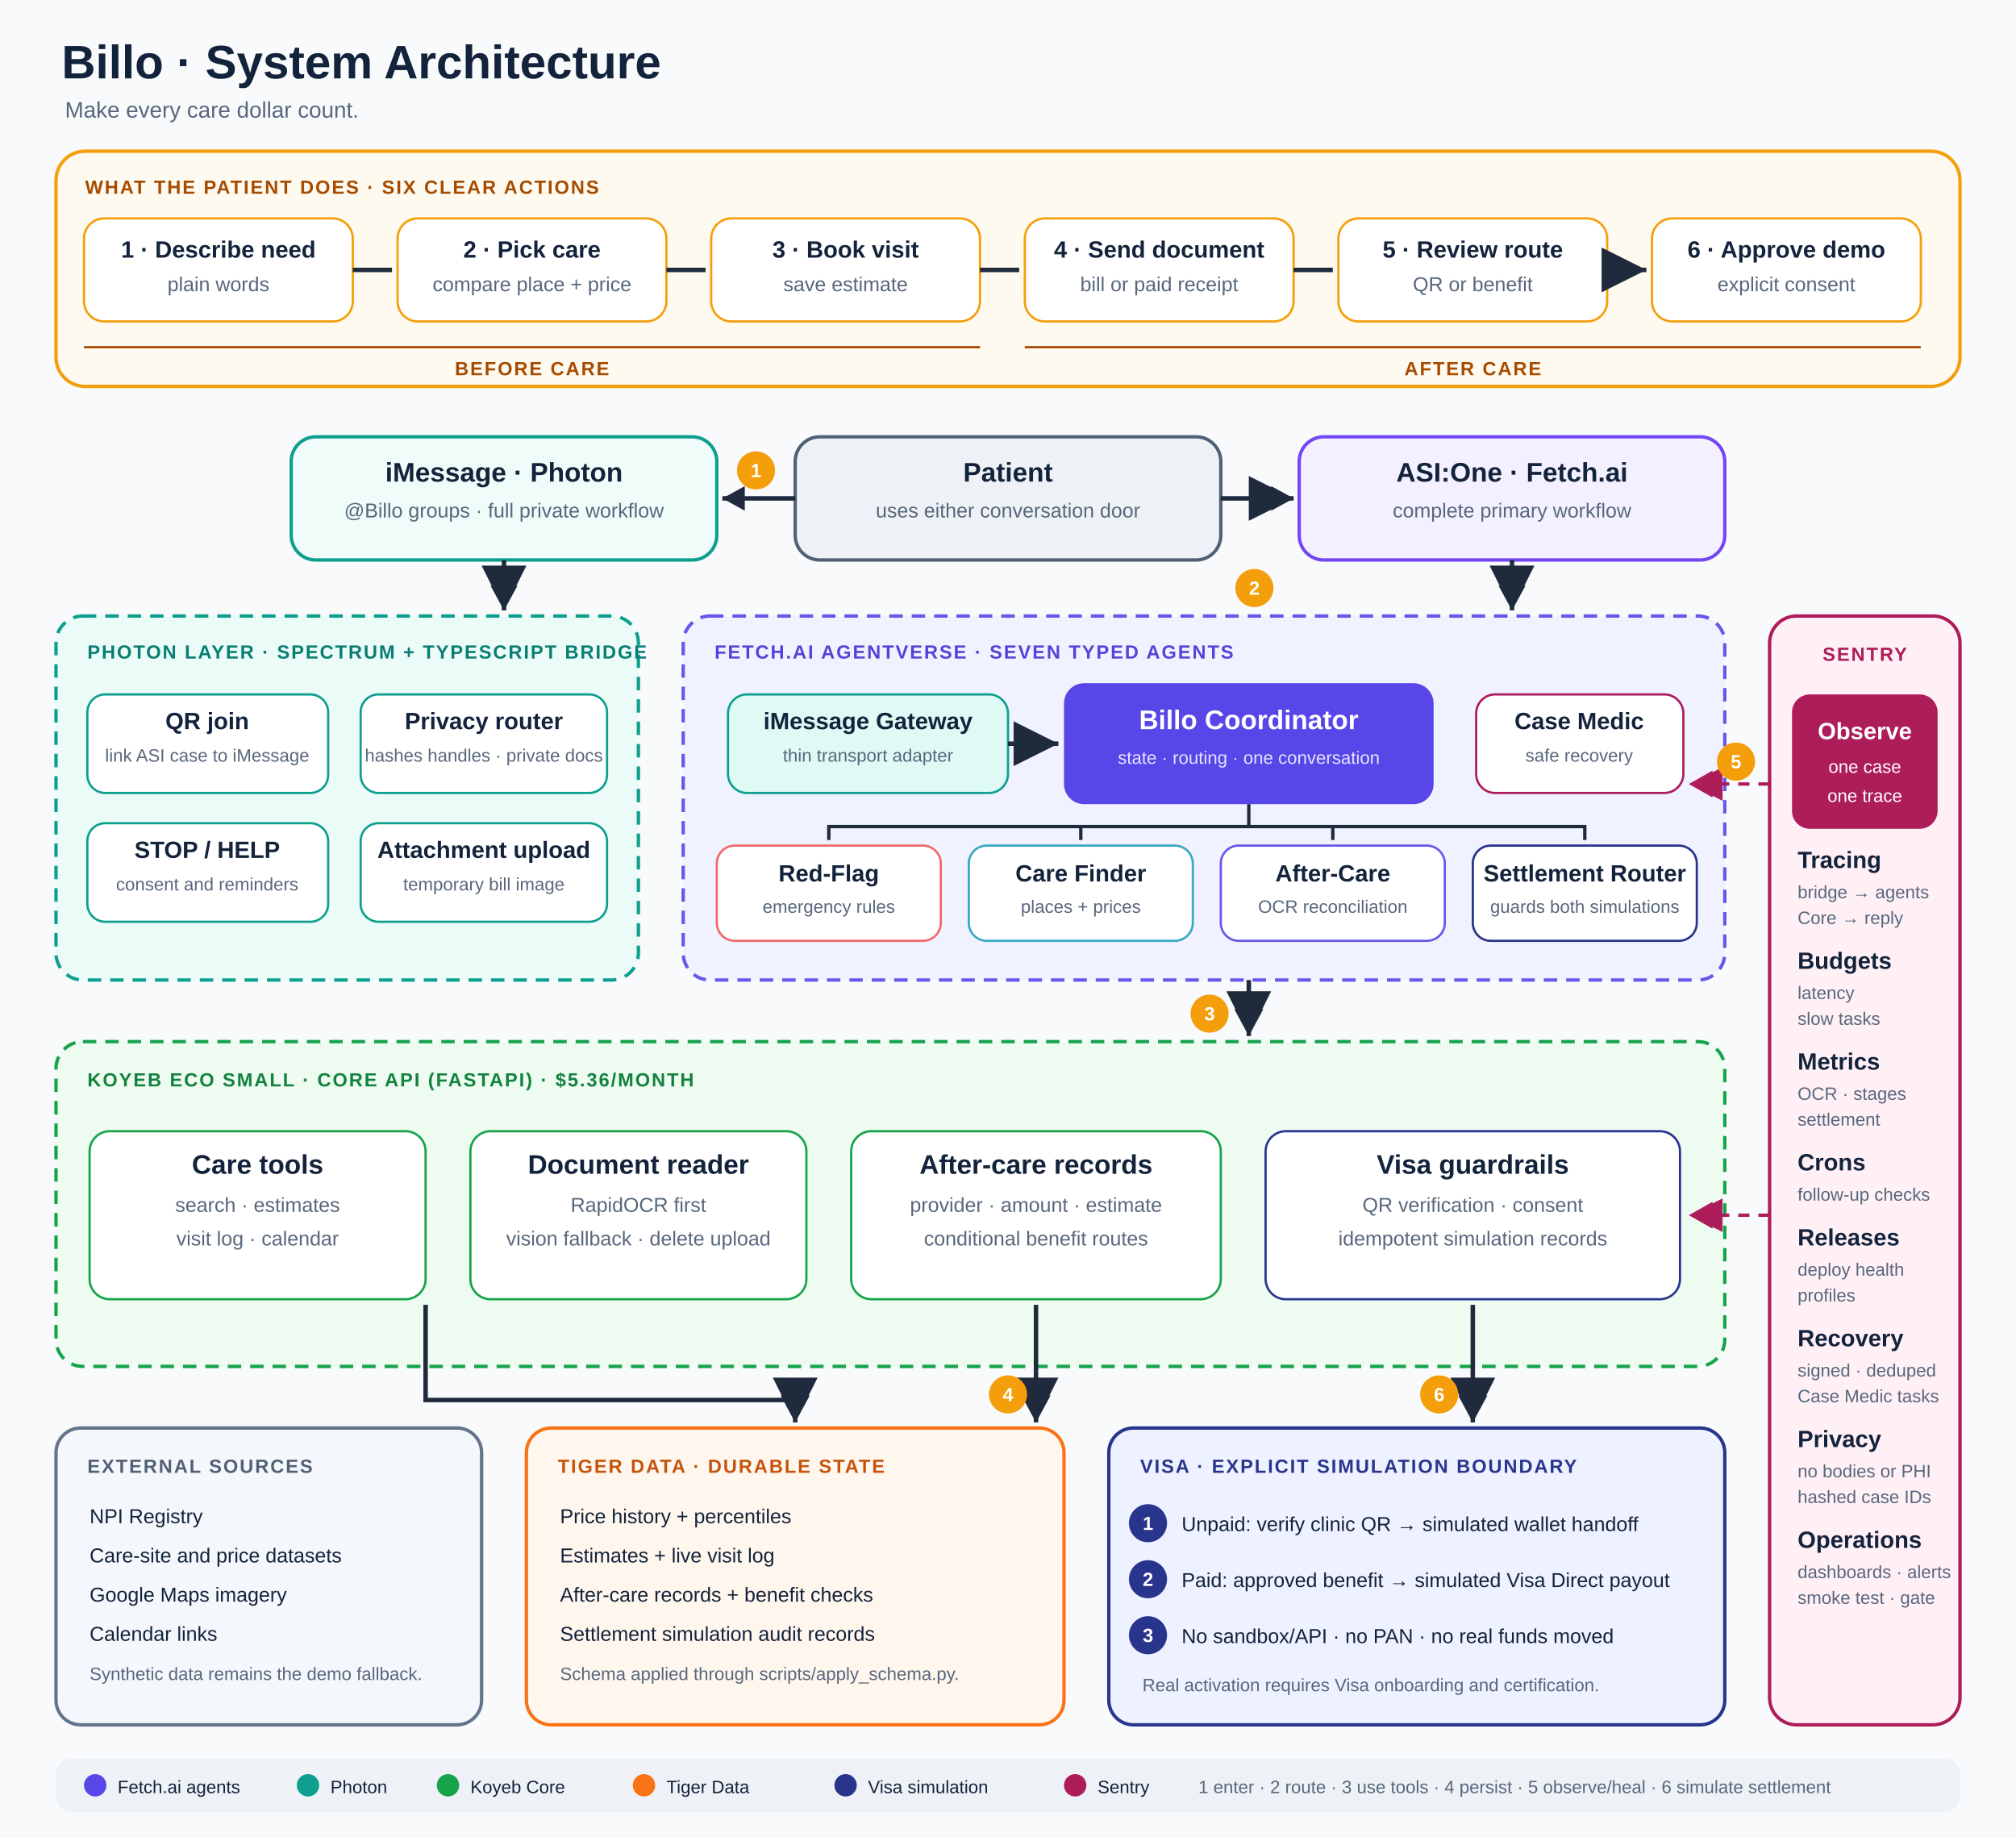
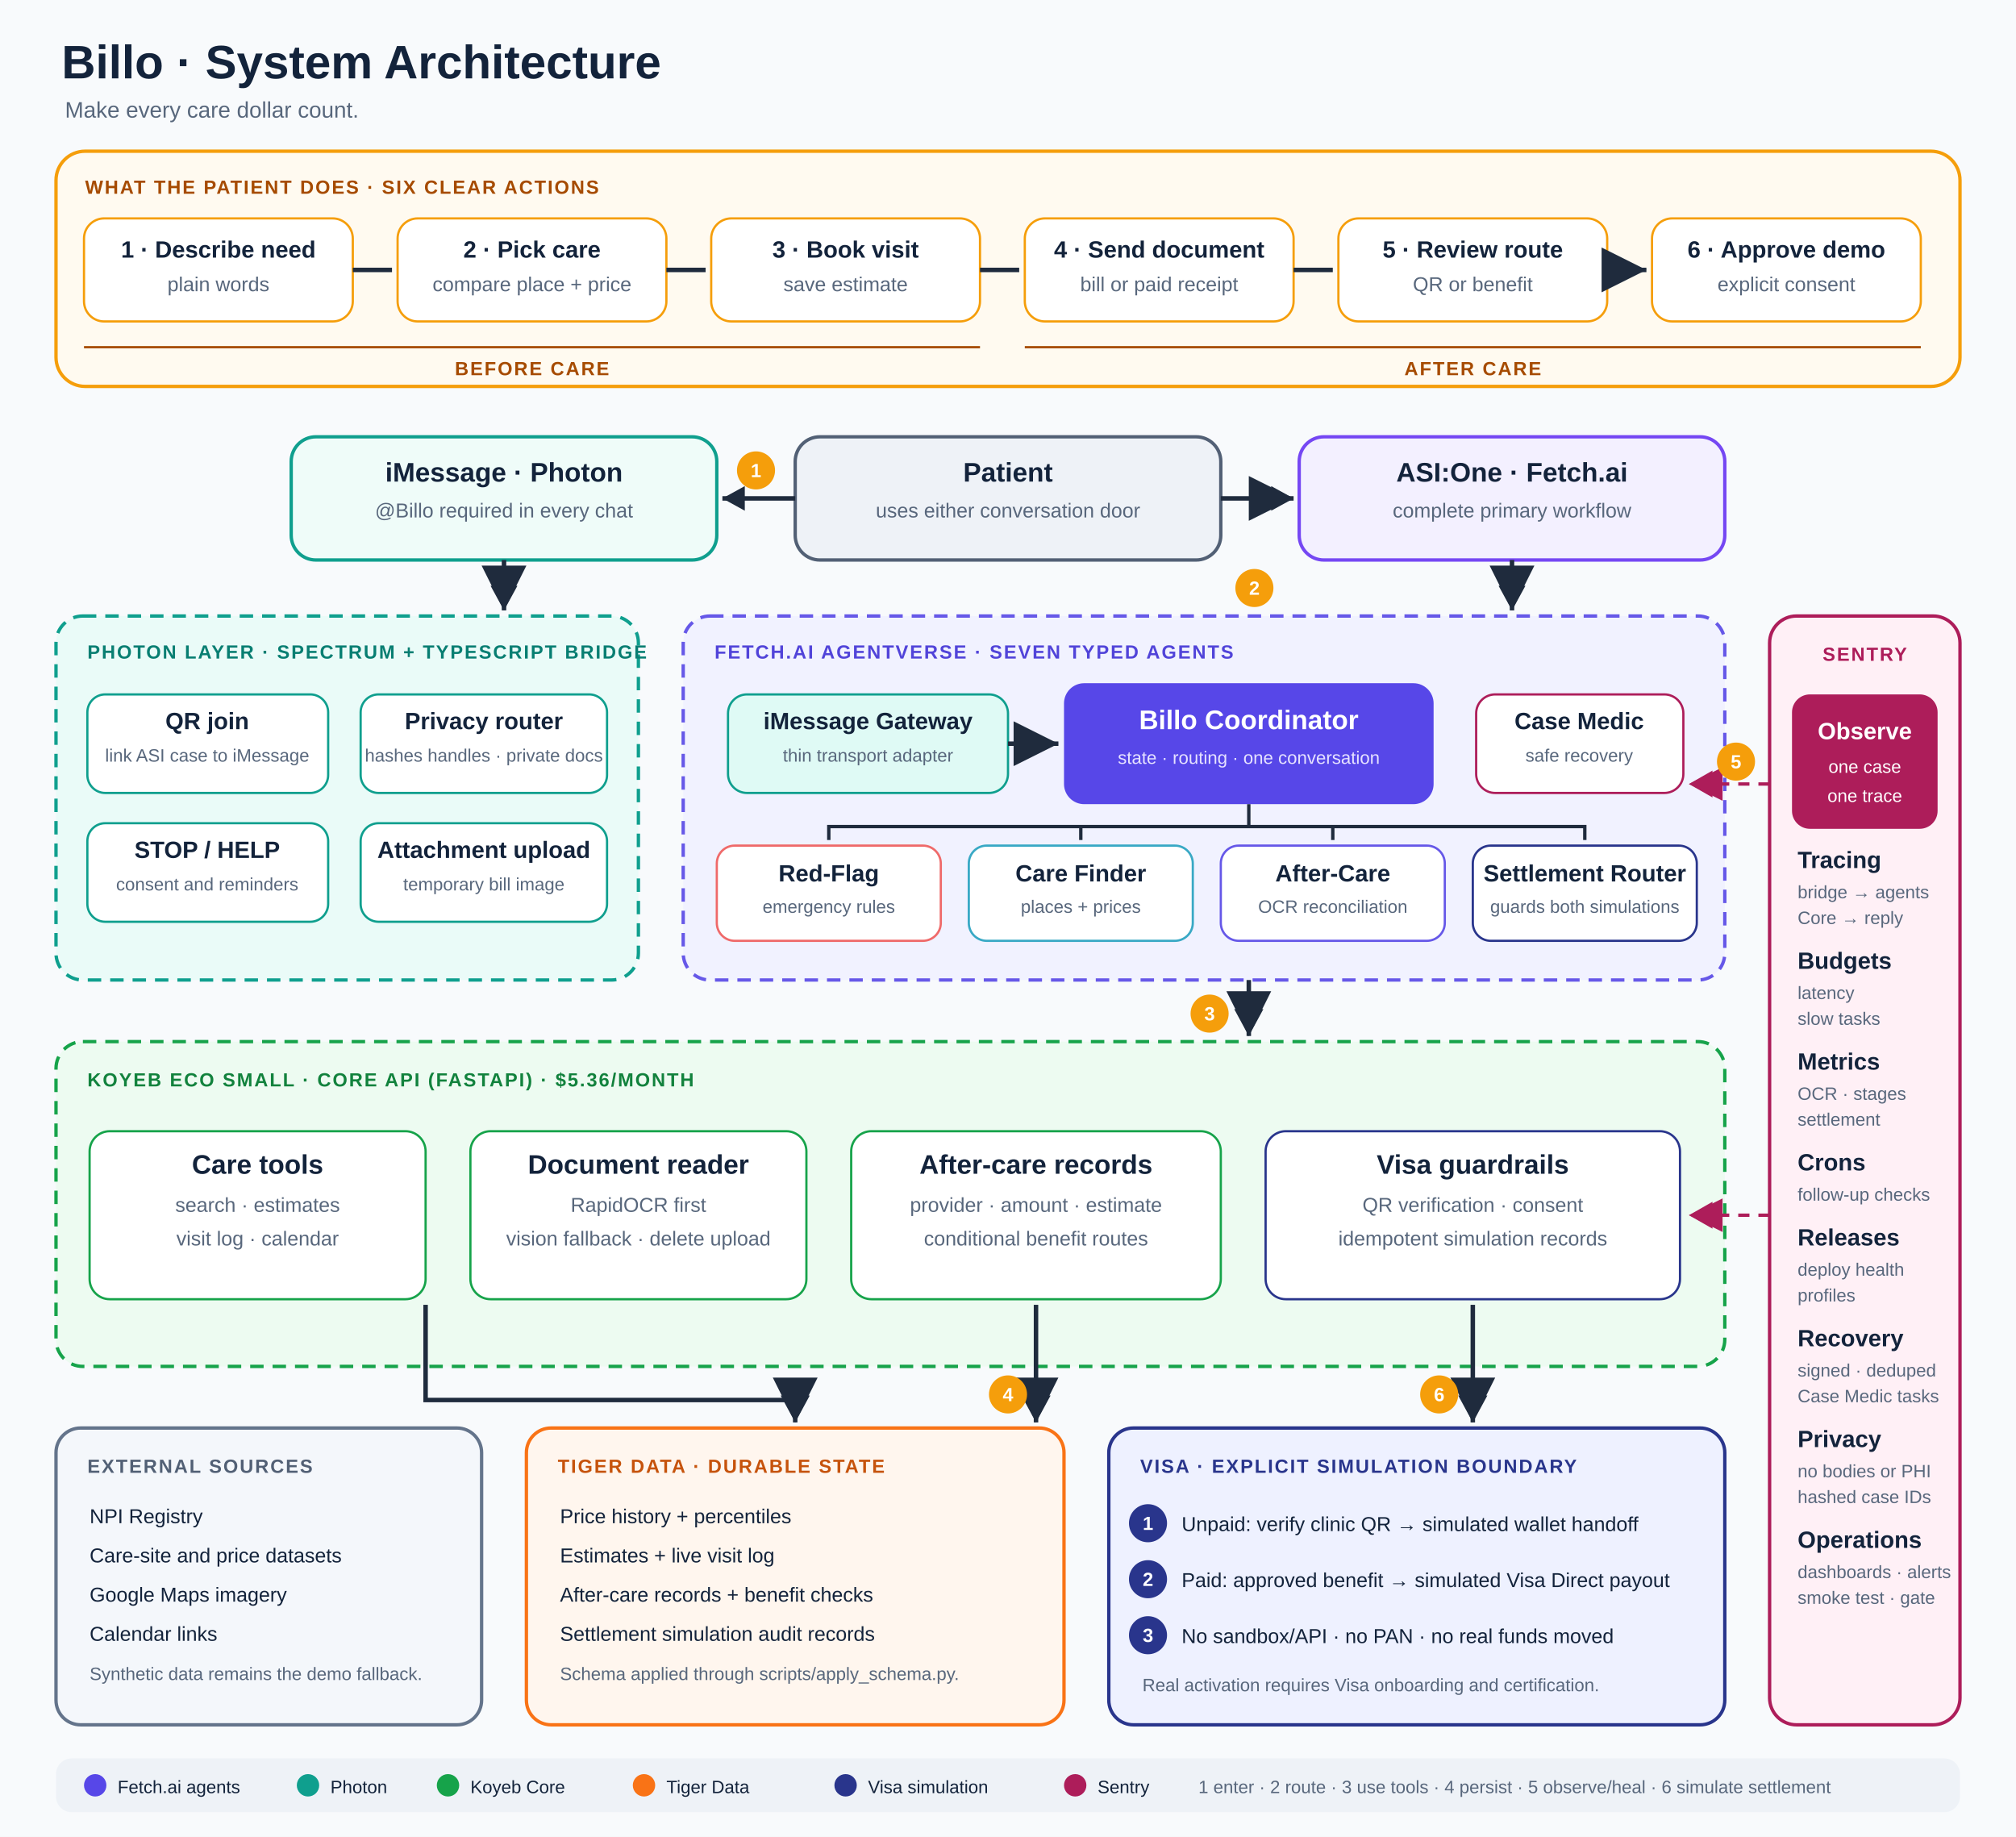
<svg xmlns="http://www.w3.org/2000/svg" width="1800" height="1640" viewBox="0 0 1800 1640">
  <defs>
    <style>
      .bg{fill:#f8fafc}.ink{fill:#13233b}.muted{fill:#58677c}.title{font:700 42px Arial,sans-serif}.sub{font:20px Arial,sans-serif}.h{font:700 24px Arial,sans-serif}.boxh{font:700 21px Arial,sans-serif}.body{font:18px Arial,sans-serif}.small{font:16px Arial,sans-serif}.tiny{font:14px Arial,sans-serif}.label{font:700 17px Arial,sans-serif;letter-spacing:1.4px}.num{font:700 17px Arial,sans-serif;fill:#fff}.arrow{stroke:#1f2b3d;stroke-width:4;fill:none;marker-end:url(#arrow)}.dash{stroke:#ad1d5a;stroke-width:3;stroke-dasharray:10 8;fill:none;marker-end:url(#pinkArrow)}
    </style>
    <marker id="arrow" markerWidth="12" markerHeight="12" refX="10" refY="5" orient="auto">
      <path d="M0,0 L10,5 L0,10 z" fill="#1f2b3d" />
    </marker>
    <marker id="pinkArrow" markerWidth="12" markerHeight="12" refX="10" refY="5" orient="auto">
      <path d="M0,0 L10,5 L0,10 z" fill="#ad1d5a" />
    </marker>
  </defs>
  <rect class="bg" width="1800" height="1640" />
  <text x="55" y="70" class="title ink">Billo · System Architecture</text>
  <text x="58" y="105" class="sub muted">Make every care dollar count.</text>
  <rect x="50" y="135" width="1700" height="210" rx="26" fill="#fffaf0" stroke="#f59e0b" stroke-width="3" />
  <text x="76" y="173" class="label" fill="#a64b00">WHAT THE PATIENT DOES · SIX CLEAR ACTIONS</text>
  <g>
    <rect x="75" y="195" width="240" height="92" rx="18" fill="#fff" stroke="#f59e0b" stroke-width="2" />
    <text x="195" y="230" text-anchor="middle" class="boxh ink">1 · Describe need</text>
    <text x="195" y="260" text-anchor="middle" class="body muted">plain words</text>
    <rect x="355" y="195" width="240" height="92" rx="18" fill="#fff" stroke="#f59e0b" stroke-width="2" />
    <text x="475" y="230" text-anchor="middle" class="boxh ink">2 · Pick care</text>
    <text x="475" y="260" text-anchor="middle" class="body muted">compare place + price</text>
    <rect x="635" y="195" width="240" height="92" rx="18" fill="#fff" stroke="#f59e0b" stroke-width="2" />
    <text x="755" y="230" text-anchor="middle" class="boxh ink">3 · Book visit</text>
    <text x="755" y="260" text-anchor="middle" class="body muted">save estimate</text>
    <rect x="915" y="195" width="240" height="92" rx="18" fill="#fff" stroke="#f59e0b" stroke-width="2" />
    <text x="1035" y="230" text-anchor="middle" class="boxh ink">4 · Send document</text>
    <text x="1035" y="260" text-anchor="middle" class="body muted">bill or paid receipt</text>
    <rect x="1195" y="195" width="240" height="92" rx="18" fill="#fff" stroke="#f59e0b" stroke-width="2" />
    <text x="1315" y="230" text-anchor="middle" class="boxh ink">5 · Review route</text>
    <text x="1315" y="260" text-anchor="middle" class="body muted">QR or benefit</text>
    <rect x="1475" y="195" width="240" height="92" rx="18" fill="#fff" stroke="#f59e0b" stroke-width="2" />
    <text x="1595" y="230" text-anchor="middle" class="boxh ink">6 · Approve demo</text>
    <text x="1595" y="260" text-anchor="middle" class="body muted">explicit consent</text>
    <path d="M315 241 H350 M595 241 H630 M875 241 H910 M1155 241 H1190 M1435 241 H1470" class="arrow" />
    <path d="M75 310 H875" stroke="#a64b00" stroke-width="2" />
    <text x="475" y="335" text-anchor="middle" class="label" fill="#a64b00">BEFORE CARE</text>
    <path d="M915 310 H1715" stroke="#a64b00" stroke-width="2" />
    <text x="1315" y="335" text-anchor="middle" class="label" fill="#a64b00">AFTER CARE</text>
  </g>
  <rect x="260" y="390" width="380" height="110" rx="22" fill="#effcf9" stroke="#0f9f8e" stroke-width="3" />
  <text x="450" y="430" text-anchor="middle" class="h ink">iMessage · Photon</text>
-   <text x="450" y="462" text-anchor="middle" class="body muted">@Billo groups · full private workflow</text>
+   <text x="450" y="462" text-anchor="middle" class="body muted">@Billo required in every chat</text>
  <rect x="710" y="390" width="380" height="110" rx="22" fill="#eef2f7" stroke="#526075" stroke-width="3" />
  <text x="900" y="430" text-anchor="middle" class="h ink">Patient</text>
  <text x="900" y="462" text-anchor="middle" class="body muted">uses either conversation door</text>
  <rect x="1160" y="390" width="380" height="110" rx="22" fill="#f3f0ff" stroke="#7547f3" stroke-width="3" />
  <text x="1350" y="430" text-anchor="middle" class="h ink">ASI:One · Fetch.ai</text>
  <text x="1350" y="462" text-anchor="middle" class="body muted">complete primary workflow</text>
  <path d="M710 445 H645 M1090 445 H1155" class="arrow" />
  <rect x="50" y="550" width="520" height="325" rx="24" fill="#eafbf8" stroke="#0f9f8e" stroke-width="3" stroke-dasharray="12 8" />
  <text x="78" y="588" class="label" fill="#087e72">PHOTON LAYER · SPECTRUM + TYPESCRIPT BRIDGE</text>
  <rect x="78" y="620" width="215" height="88" rx="16" fill="#fff" stroke="#0f9f8e" stroke-width="2" />
  <text x="185" y="651" text-anchor="middle" class="boxh ink">QR join</text>
  <text x="185" y="680" text-anchor="middle" class="small muted">link ASI case to iMessage</text>
  <rect x="322" y="620" width="220" height="88" rx="16" fill="#fff" stroke="#0f9f8e" stroke-width="2" />
  <text x="432" y="651" text-anchor="middle" class="boxh ink">Privacy router</text>
  <text x="432" y="680" text-anchor="middle" class="small muted">hashes handles · private docs</text>
  <rect x="78" y="735" width="215" height="88" rx="16" fill="#fff" stroke="#0f9f8e" stroke-width="2" />
  <text x="185" y="766" text-anchor="middle" class="boxh ink">STOP / HELP</text>
  <text x="185" y="795" text-anchor="middle" class="small muted">consent and reminders</text>
  <rect x="322" y="735" width="220" height="88" rx="16" fill="#fff" stroke="#0f9f8e" stroke-width="2" />
  <text x="432" y="766" text-anchor="middle" class="boxh ink">Attachment upload</text>
  <text x="432" y="795" text-anchor="middle" class="small muted">temporary bill image</text>
  <path d="M450 500 V545" class="arrow" />
  <rect x="610" y="550" width="930" height="325" rx="24" fill="#f1f2ff" stroke="#6658e8" stroke-width="3" stroke-dasharray="12 8" />
  <text x="638" y="588" class="label" fill="#5144d9">FETCH.AI AGENTVERSE · SEVEN TYPED AGENTS</text>
  <rect x="650" y="620" width="250" height="88" rx="17" fill="#dffaf5" stroke="#0f9f8e" stroke-width="2" />
  <text x="775" y="651" text-anchor="middle" class="boxh ink">iMessage Gateway</text>
  <text x="775" y="680" text-anchor="middle" class="small muted">thin transport adapter</text>
  <rect x="950" y="610" width="330" height="108" rx="18" fill="#5747e8" />
  <text x="1115" y="651" text-anchor="middle" class="h" fill="#fff">Billo Coordinator</text>
  <text x="1115" y="682" text-anchor="middle" class="small" fill="#e6e2ff">state · routing · one conversation</text>
  <path d="M900 664 H945" class="arrow" />
  <rect x="1318" y="620" width="185" height="88" rx="17" fill="#fff" stroke="#ad1d5a" stroke-width="2" />
  <text x="1410" y="651" text-anchor="middle" class="boxh ink">Case Medic</text>
  <text x="1410" y="680" text-anchor="middle" class="small muted">safe recovery</text>
  <rect x="640" y="755" width="200" height="85" rx="16" fill="#fff" stroke="#ef6a6a" stroke-width="2" />
  <text x="740" y="787" text-anchor="middle" class="boxh ink">Red-Flag</text>
  <text x="740" y="815" text-anchor="middle" class="small muted">emergency rules</text>
  <rect x="865" y="755" width="200" height="85" rx="16" fill="#fff" stroke="#39a9c5" stroke-width="2" />
  <text x="965" y="787" text-anchor="middle" class="boxh ink">Care Finder</text>
  <text x="965" y="815" text-anchor="middle" class="small muted">places + prices</text>
  <rect x="1090" y="755" width="200" height="85" rx="16" fill="#fff" stroke="#6658e8" stroke-width="2" />
  <text x="1190" y="787" text-anchor="middle" class="boxh ink">After-Care</text>
  <text x="1190" y="815" text-anchor="middle" class="small muted">OCR reconciliation</text>
  <rect x="1315" y="755" width="200" height="85" rx="16" fill="#fff" stroke="#29358c" stroke-width="2" />
  <text x="1415" y="787" text-anchor="middle" class="boxh ink">Settlement Router</text>
  <text x="1415" y="815" text-anchor="middle" class="small muted">guards both simulations</text>
  <path d="M1115 718 V738 H740 V750 M1115 738 H965 V750 M1115 738 H1190 V750 M1115 738 H1415 V750" stroke="#1f2b3d" stroke-width="3" fill="none" />
  <path d="M1350 500 V545" class="arrow" />
  <rect x="50" y="930" width="1490" height="290" rx="24" fill="#edfbf1" stroke="#16a34a" stroke-width="3" stroke-dasharray="12 8" />
  <text x="78" y="970" class="label" fill="#12823d">KOYEB ECO SMALL · CORE API (FASTAPI) · $5.36/MONTH</text>
  <rect x="80" y="1010" width="300" height="150" rx="18" fill="#fff" stroke="#16a34a" stroke-width="2" />
  <text x="230" y="1048" text-anchor="middle" class="h ink">Care tools</text>
  <text x="230" y="1082" text-anchor="middle" class="body muted">search · estimates</text>
  <text x="230" y="1112" text-anchor="middle" class="body muted">visit log · calendar</text>
  <rect x="420" y="1010" width="300" height="150" rx="18" fill="#fff" stroke="#16a34a" stroke-width="2" />
  <text x="570" y="1048" text-anchor="middle" class="h ink">Document reader</text>
  <text x="570" y="1082" text-anchor="middle" class="body muted">RapidOCR first</text>
  <text x="570" y="1112" text-anchor="middle" class="body muted">vision fallback · delete upload</text>
  <rect x="760" y="1010" width="330" height="150" rx="18" fill="#fff" stroke="#16a34a" stroke-width="2" />
  <text x="925" y="1048" text-anchor="middle" class="h ink">After-care records</text>
  <text x="925" y="1082" text-anchor="middle" class="body muted">provider · amount · estimate</text>
  <text x="925" y="1112" text-anchor="middle" class="body muted">conditional benefit routes</text>
  <rect x="1130" y="1010" width="370" height="150" rx="18" fill="#fff" stroke="#29358c" stroke-width="2" />
  <text x="1315" y="1048" text-anchor="middle" class="h ink">Visa guardrails</text>
  <text x="1315" y="1082" text-anchor="middle" class="body muted">QR verification · consent</text>
  <text x="1315" y="1112" text-anchor="middle" class="body muted">idempotent simulation records</text>
  <path d="M1115 875 V925" class="arrow" />
  <rect x="1580" y="550" width="170" height="990" rx="24" fill="#fff0f6" stroke="#ad1d5a" stroke-width="3" />
  <text x="1665" y="590" text-anchor="middle" class="label" fill="#ad1d5a">SENTRY</text>
  <rect x="1600" y="620" width="130" height="120" rx="16" fill="#ad1d5a" />
  <text x="1665" y="660" text-anchor="middle" class="boxh" fill="#fff">Observe</text>
  <text x="1665" y="690" text-anchor="middle" class="small" fill="#fff">one case</text>
  <text x="1665" y="716" text-anchor="middle" class="small" fill="#fff">one trace</text>
  <text x="1605" y="775" class="boxh ink">Tracing</text>
  <text x="1605" y="802" class="small muted">bridge → agents</text>
  <text x="1605" y="825" class="small muted">Core → reply</text>
  <text x="1605" y="865" class="boxh ink">Budgets</text>
  <text x="1605" y="892" class="small muted">latency</text>
  <text x="1605" y="915" class="small muted">slow tasks</text>
  <text x="1605" y="955" class="boxh ink">Metrics</text>
  <text x="1605" y="982" class="small muted">OCR · stages</text>
  <text x="1605" y="1005" class="small muted">settlement</text>
  <text x="1605" y="1045" class="boxh ink">Crons</text>
  <text x="1605" y="1072" class="small muted">follow-up checks</text>
  <text x="1605" y="1112" class="boxh ink">Releases</text>
  <text x="1605" y="1139" class="small muted">deploy health</text>
  <text x="1605" y="1162" class="small muted">profiles</text>
  <text x="1605" y="1202" class="boxh ink">Recovery</text>
  <text x="1605" y="1229" class="small muted">signed · deduped</text>
  <text x="1605" y="1252" class="small muted">Case Medic tasks</text>
  <text x="1605" y="1292" class="boxh ink">Privacy</text>
  <text x="1605" y="1319" class="small muted">no bodies or PHI</text>
  <text x="1605" y="1342" class="small muted">hashed case IDs</text>
  <text x="1605" y="1382" class="boxh ink">Operations</text>
  <text x="1605" y="1409" class="small muted">dashboards · alerts</text>
  <text x="1605" y="1432" class="small muted">smoke test · gate</text>
  <path d="M1580 700 H1508" class="dash" />
  <path d="M1580 1085 H1508" class="dash" />
  <rect x="50" y="1275" width="380" height="265" rx="22" fill="#f4f7fb" stroke="#64748b" stroke-width="3" />
  <text x="78" y="1315" class="label" fill="#526075">EXTERNAL SOURCES</text>
  <text x="80" y="1360" class="body ink">NPI Registry</text>
  <text x="80" y="1395" class="body ink">Care-site and price datasets</text>
  <text x="80" y="1430" class="body ink">Google Maps imagery</text>
  <text x="80" y="1465" class="body ink">Calendar links</text>
  <text x="80" y="1500" class="small muted">Synthetic data remains the demo fallback.</text>
  <rect x="470" y="1275" width="480" height="265" rx="22" fill="#fff6ee" stroke="#f97316" stroke-width="3" />
  <text x="498" y="1315" class="label" fill="#c6530c">TIGER DATA · DURABLE STATE</text>
  <text x="500" y="1360" class="body ink">Price history + percentiles</text>
  <text x="500" y="1395" class="body ink">Estimates + live visit log</text>
  <text x="500" y="1430" class="body ink">After-care records + benefit checks</text>
  <text x="500" y="1465" class="body ink">Settlement simulation audit records</text>
  <text x="500" y="1500" class="small muted">Schema applied through scripts/apply_schema.py.</text>
  <rect x="990" y="1275" width="550" height="265" rx="22" fill="#eef1ff" stroke="#29358c" stroke-width="3" />
  <text x="1018" y="1315" class="label" fill="#29358c">VISA · EXPLICIT SIMULATION BOUNDARY</text>
  <circle cx="1025" cy="1360" r="17" fill="#29358c" />
  <text x="1025" y="1366" text-anchor="middle" class="num">1</text>
  <text x="1055" y="1367" class="body ink">Unpaid: verify clinic QR → simulated wallet handoff</text>
  <circle cx="1025" cy="1410" r="17" fill="#29358c" />
  <text x="1025" y="1416" text-anchor="middle" class="num">2</text>
  <text x="1055" y="1417" class="body ink">Paid: approved benefit → simulated Visa Direct payout</text>
  <circle cx="1025" cy="1460" r="17" fill="#29358c" />
  <text x="1025" y="1466" text-anchor="middle" class="num">3</text>
  <text x="1055" y="1467" class="body ink">No sandbox/API · no PAN · no real funds moved</text>
  <text x="1020" y="1510" class="small muted">Real activation requires Visa onboarding and certification.</text>
  <path d="M380 1165 V1250 H710 V1270" class="arrow" />
  <path d="M925 1165 V1270" class="arrow" />
  <path d="M1315 1165 V1270" class="arrow" />
  <g fill="#1f2b3d">
    <polygon points="645,445 665,434 665,456" />
    <polygon points="1155,445 1135,434 1135,456" />
    <polygon points="450,545 438,523 462,523" />
    <polygon points="1350,545 1338,523 1362,523" />
    <polygon points="1115,925 1102,901 1128,901" />
    <polygon points="710,1270 697,1246 723,1246" />
    <polygon points="925,1270 912,1246 938,1246" />
    <polygon points="1315,1270 1302,1246 1328,1246" />
  </g>
  <g fill="#ad1d5a">
    <polygon points="1508,700 1529,688 1529,712" />
    <polygon points="1508,1085 1529,1073 1529,1097" />
  </g>
  <g>
    <circle cx="675" cy="420" r="17" fill="#f59e0b" />
    <text x="675" y="426" text-anchor="middle" class="num">1</text>
    <circle cx="1120" cy="525" r="17" fill="#f59e0b" />
    <text x="1120" y="531" text-anchor="middle" class="num">2</text>
    <circle cx="1080" cy="905" r="17" fill="#f59e0b" />
    <text x="1080" y="911" text-anchor="middle" class="num">3</text>
    <circle cx="900" cy="1245" r="17" fill="#f59e0b" />
    <text x="900" y="1251" text-anchor="middle" class="num">4</text>
    <circle cx="1550" cy="680" r="17" fill="#f59e0b" />
    <text x="1550" y="686" text-anchor="middle" class="num">5</text>
    <circle cx="1285" cy="1245" r="17" fill="#f59e0b" />
    <text x="1285" y="1251" text-anchor="middle" class="num">6</text>
  </g>
  <rect x="50" y="1570" width="1700" height="48" rx="14" fill="#eef2f7" />
  <circle cx="85" cy="1594" r="10" fill="#5747e8" />
  <text x="105" y="1601" class="small ink">Fetch.ai agents</text>
  <circle cx="275" cy="1594" r="10" fill="#0f9f8e" />
  <text x="295" y="1601" class="small ink">Photon</text>
  <circle cx="400" cy="1594" r="10" fill="#16a34a" />
  <text x="420" y="1601" class="small ink">Koyeb Core</text>
  <circle cx="575" cy="1594" r="10" fill="#f97316" />
  <text x="595" y="1601" class="small ink">Tiger Data</text>
  <circle cx="755" cy="1594" r="10" fill="#29358c" />
  <text x="775" y="1601" class="small ink">Visa simulation</text>
  <circle cx="960" cy="1594" r="10" fill="#ad1d5a" />
  <text x="980" y="1601" class="small ink">Sentry</text>
  <text x="1070" y="1601" class="small muted">1 enter · 2 route · 3 use tools · 4 persist · 5 observe/heal · 6 simulate settlement</text>
</svg>
